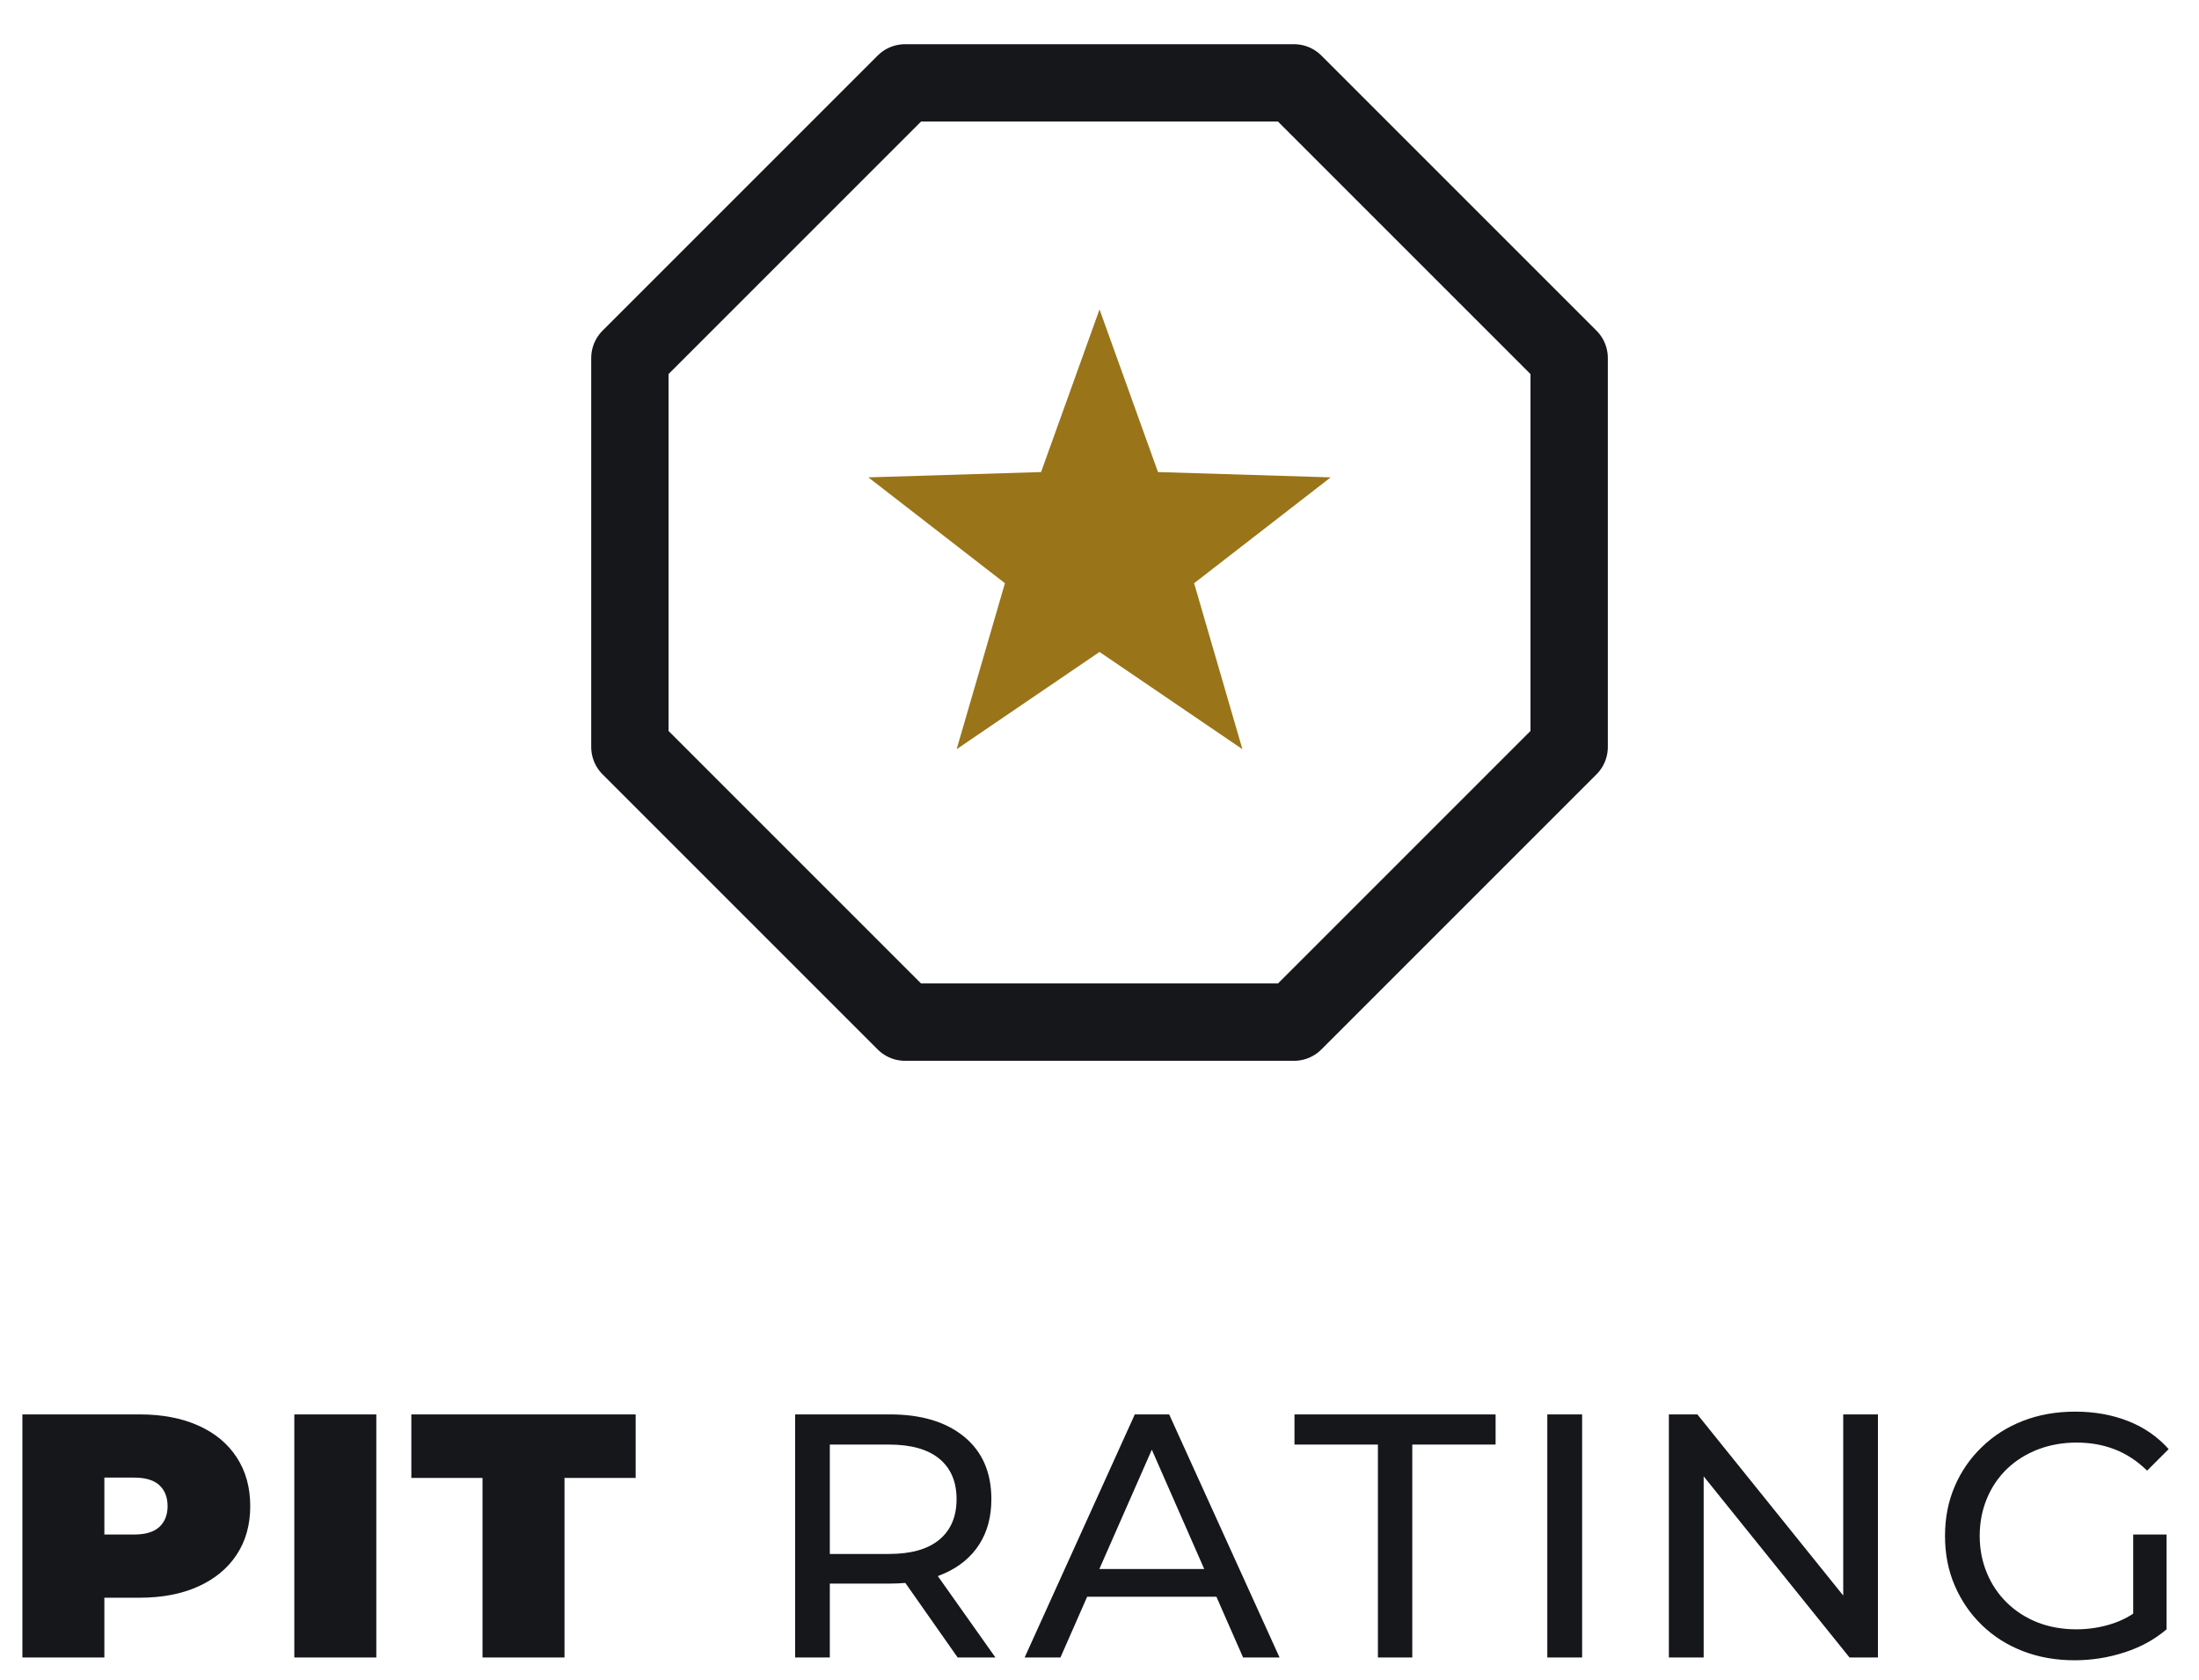
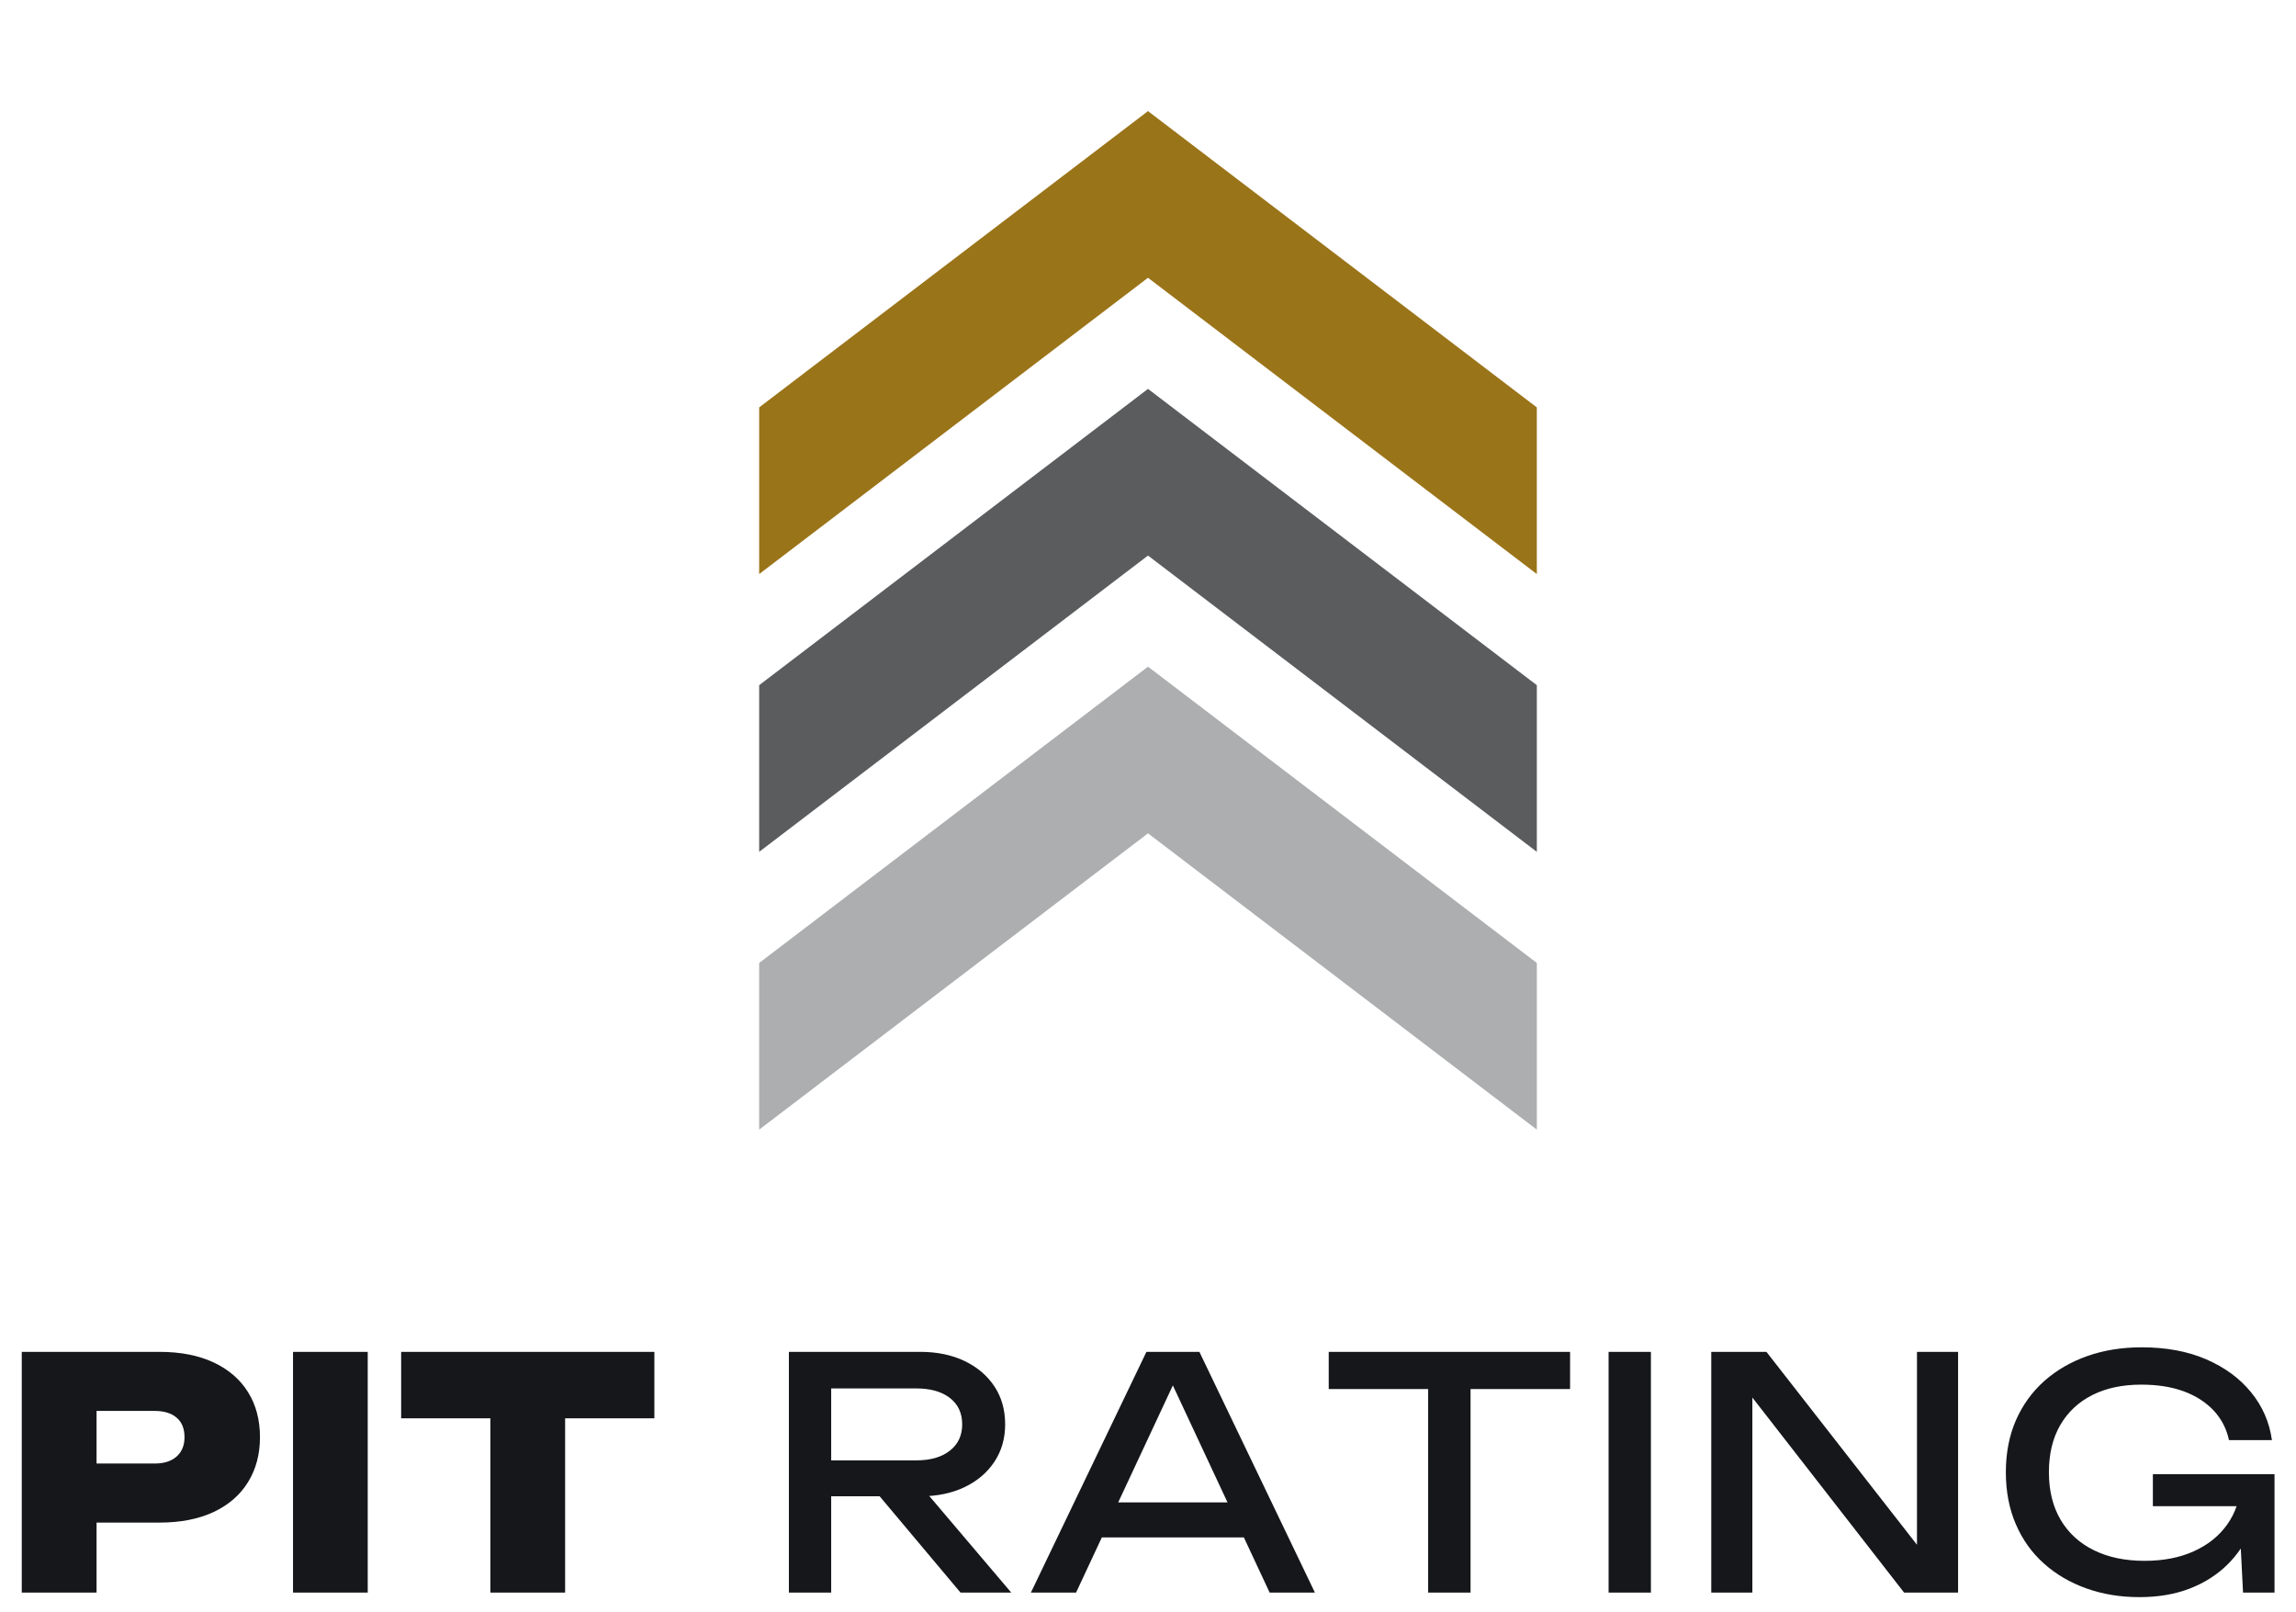
- <svg xmlns="http://www.w3.org/2000/svg" viewBox="0 0 198.53 152.00" width="199" height="152" role="img" aria-label="PIT RATING">
-   <g transform="translate(49.26714 0) scale(1)">
-     <polygon points="67.6,7.5 92.5,32.4 92.5,67.6 67.6,92.5 32.4,92.5 7.5,67.6 7.5,32.4 32.4,7.5" fill="none" stroke="#15171b" stroke-width="7" stroke-linejoin="round" />
-     <path d="M50 28 L55.29 42.72 L70.92 43.2 L58.56 52.78 L62.93 67.8 L50 59 L37.07 67.8 L41.44 52.78 L29.08 43.2 L44.71 42.72 Z" fill="#9a7419" />
+ <svg xmlns="http://www.w3.org/2000/svg" viewBox="0 0 247.8 174" width="248" height="174" role="img" aria-label="PIT RATING">
+   <g transform="translate(73.9 0) scale(1)">
+     <path d="M8 44L50 12 92 44V62L50 30 8 62Z" fill="#9a7419" />
+     <path d="M8 74L50 42 92 74V92L50 60 8 92Z" fill="#15171b" fill-opacity="0.7" />
+     <path d="M8 104L50 72 92 104V122L50 90 8 122Z" fill="#15171b" fill-opacity="0.35" />
  </g>
-   <path d="M1.79 150V128H12.38Q15.46 128 17.71 129.01Q19.96 130.01 21.18 131.88Q22.41 133.75 22.41 136.3Q22.41 138.84 21.18 140.7Q19.96 142.55 17.71 143.57Q15.46 144.59 12.38 144.59H5.91L9.21 141.42V150ZM9.21 142.24 5.91 138.87H11.91Q13.45 138.87 14.19 138.18Q14.93 137.49 14.93 136.3Q14.93 135.1 14.19 134.41Q13.45 133.72 11.91 133.72H5.91L9.21 130.36ZM26.4 150V128H33.82V150ZM43.43 150V133.75H36.99V128H57.29V133.75H50.85V150Z" fill="#15171b" />
-   <path d="M71.72 150V128H80.3Q84.57 128 87.03 130.03Q89.48 132.05 89.48 135.67Q89.48 138.06 88.38 139.77Q87.28 141.48 85.23 142.39Q83.19 143.31 80.3 143.31H73.45L74.86 141.86V150ZM86.43 150 80.83 142.02H84.2L89.85 150ZM74.86 142.17 73.45 140.63H80.21Q83.22 140.63 84.78 139.33Q86.33 138.03 86.33 135.67Q86.33 133.31 84.78 132.02Q83.22 130.73 80.21 130.73H73.45L74.86 129.16ZM92.49 150 102.46 128H105.57L115.56 150H112.26L103.37 129.76H104.63L95.73 150ZM96.74 144.5 97.59 141.99H109.97L110.88 144.5ZM124.46 150V130.73H116.91V128H135.11V130.73H127.57V150ZM139.79 150V128H142.94V150ZM150.79 150V128H153.37L167.92 146.07H166.57V128H169.71V150H167.14L152.59 131.93H153.94V150ZM187.5 150.25Q184.96 150.25 182.82 149.42Q180.68 148.59 179.11 147.06Q177.54 145.54 176.66 143.49Q175.78 141.45 175.78 139Q175.78 136.55 176.66 134.51Q177.54 132.46 179.13 130.94Q180.71 129.41 182.85 128.58Q184.99 127.75 187.57 127.75Q190.17 127.75 192.34 128.6Q194.51 129.45 196.02 131.14L194.07 133.09Q192.72 131.77 191.13 131.16Q189.55 130.55 187.69 130.55Q185.81 130.55 184.19 131.17Q182.57 131.8 181.39 132.93Q180.21 134.07 179.57 135.62Q178.92 137.18 178.92 139Q178.92 140.79 179.57 142.35Q180.21 143.9 181.39 145.05Q182.57 146.2 184.17 146.83Q185.77 147.45 187.66 147.45Q189.42 147.45 191.04 146.9Q192.66 146.35 194.04 145.07L195.83 147.45Q194.2 148.84 192.01 149.54Q189.83 150.25 187.5 150.25ZM195.83 147.45 192.81 147.05V138.87H195.83Z" fill="#15171b" />
+   <path d="M17.13 146Q20.52 146 22.97 147.14Q25.41 148.29 26.69 150.35Q27.98 152.41 27.98 155.22Q27.98 157.99 26.69 160.07Q25.41 162.15 22.97 163.3Q20.52 164.44 17.13 164.44H6V158.06H16.61Q18.13 158.06 18.98 157.3Q19.83 156.54 19.83 155.22Q19.83 153.83 18.98 153.11Q18.13 152.38 16.61 152.38H6.69L10.33 148.7V172H2.25V146ZM31.55 146H39.62V172H31.55ZM52.87 149.5H60.94V172H52.87ZM43.23 146H70.58V153.18H43.23Z" fill="#15171b" />
+   <path d="M88.3 157.72H98.87Q101.16 157.72 102.49 156.68Q103.83 155.64 103.83 153.83Q103.83 152 102.49 150.97Q101.16 149.95 98.87 149.95H87.64L89.68 147.39V172H85.11V146H99.29Q102.02 146 104.09 146.99Q106.15 147.98 107.31 149.73Q108.47 151.48 108.47 153.83Q108.47 156.12 107.31 157.87Q106.15 159.62 104.09 160.61Q102.02 161.6 99.29 161.6H88.3ZM93.43 159.83H98.8L109.13 172H103.65ZM117.38 166.04V162.26H135.55V166.04ZM129.45 146 141.93 172H137.04L125.7 147.73H127.47L116.13 172H111.25L123.73 146ZM154.16 148.11H158.74V172H154.16ZM143.42 146H169.49V150.02H143.42ZM173.65 146H178.22V172H173.65ZM208.83 169.23 206.96 169.43V146H211.4V172H205.57L187.34 148.57L189.18 148.36V172H184.74V146H190.7ZM243.95 160.7Q243.91 163.13 243.01 165.26Q242.11 167.39 240.45 169.02Q238.78 170.65 236.41 171.57Q234.03 172.49 230.98 172.49Q227.9 172.49 225.26 171.55Q222.63 170.61 220.67 168.86Q218.71 167.11 217.64 164.62Q216.56 162.12 216.56 159Q216.56 155.88 217.65 153.38Q218.75 150.89 220.72 149.14Q222.7 147.39 225.37 146.45Q228.04 145.51 231.23 145.51Q235.21 145.51 238.21 146.81Q241.21 148.11 243.05 150.37Q244.89 152.62 245.3 155.53H240.66Q240.27 153.7 239.01 152.34Q237.74 150.99 235.77 150.26Q233.79 149.54 231.19 149.54Q228.14 149.54 225.91 150.66Q223.67 151.79 222.44 153.9Q221.21 156.02 221.21 159Q221.21 161.98 222.47 164.13Q223.74 166.28 226.06 167.42Q228.38 168.57 231.54 168.57Q234.59 168.57 236.88 167.53Q239.17 166.49 240.48 164.63Q241.8 162.78 241.9 160.32ZM232.44 162.67V159.21H245.58V172H242.18L241.63 161.22L242.7 162.67Z" fill="#15171b" />
</svg>
